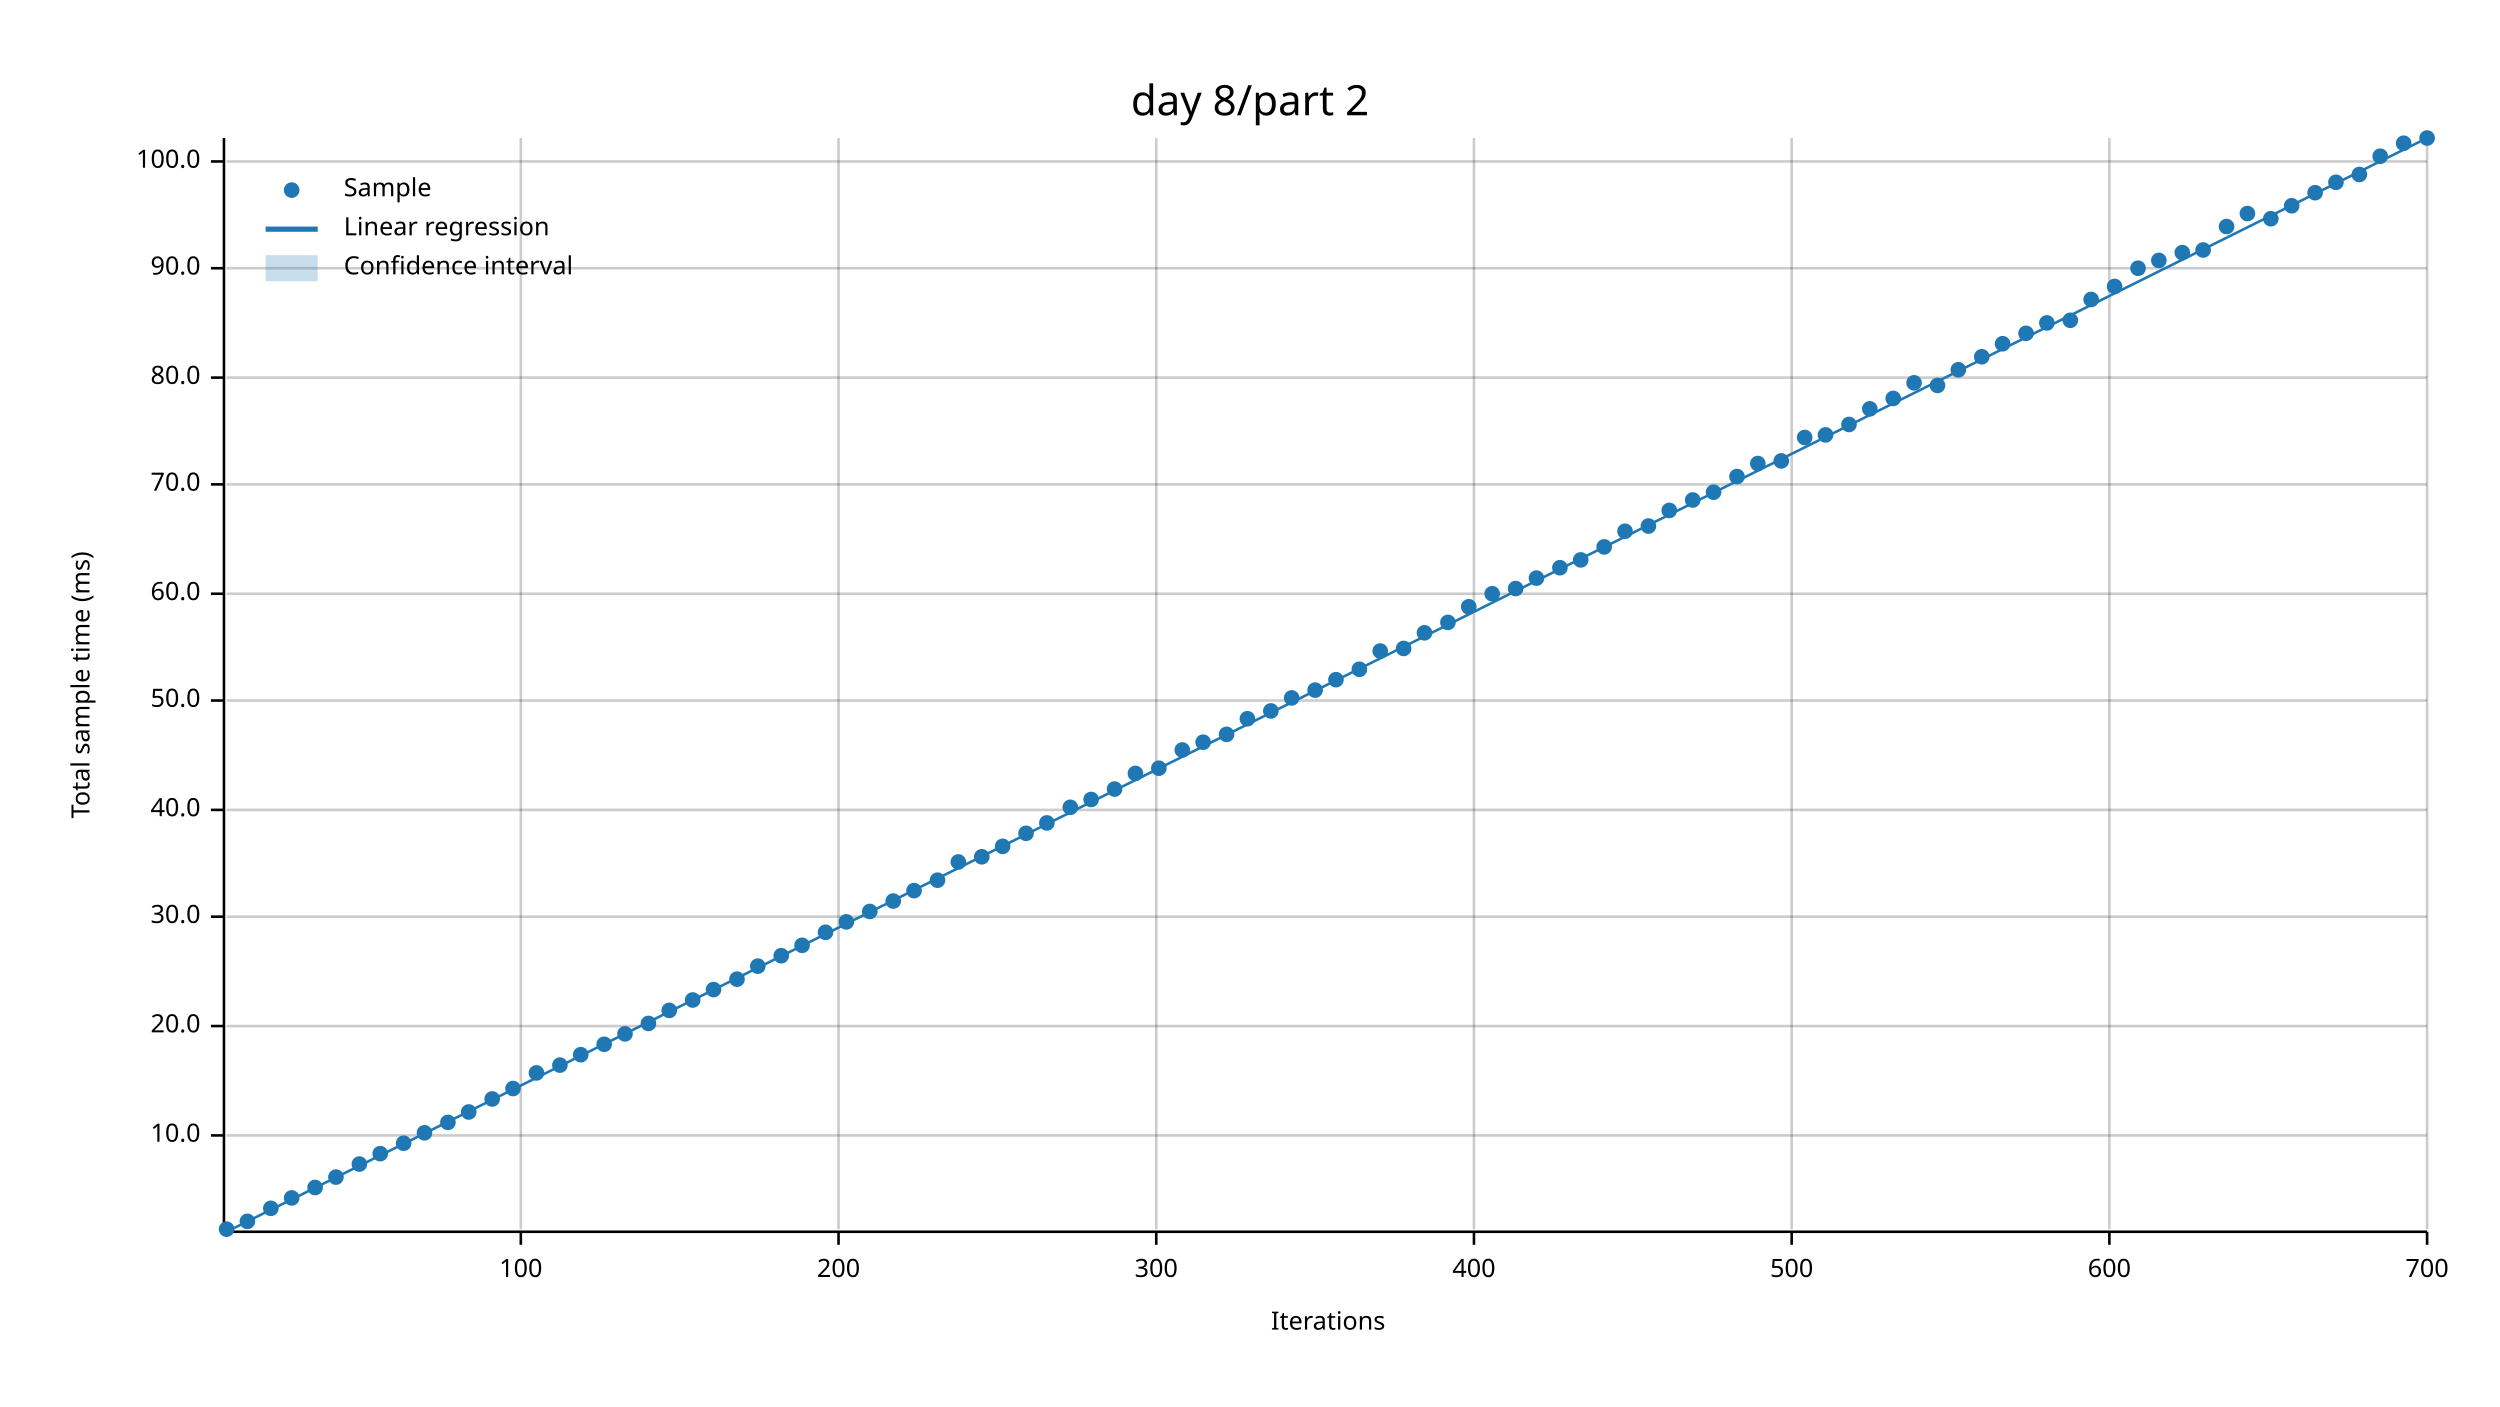
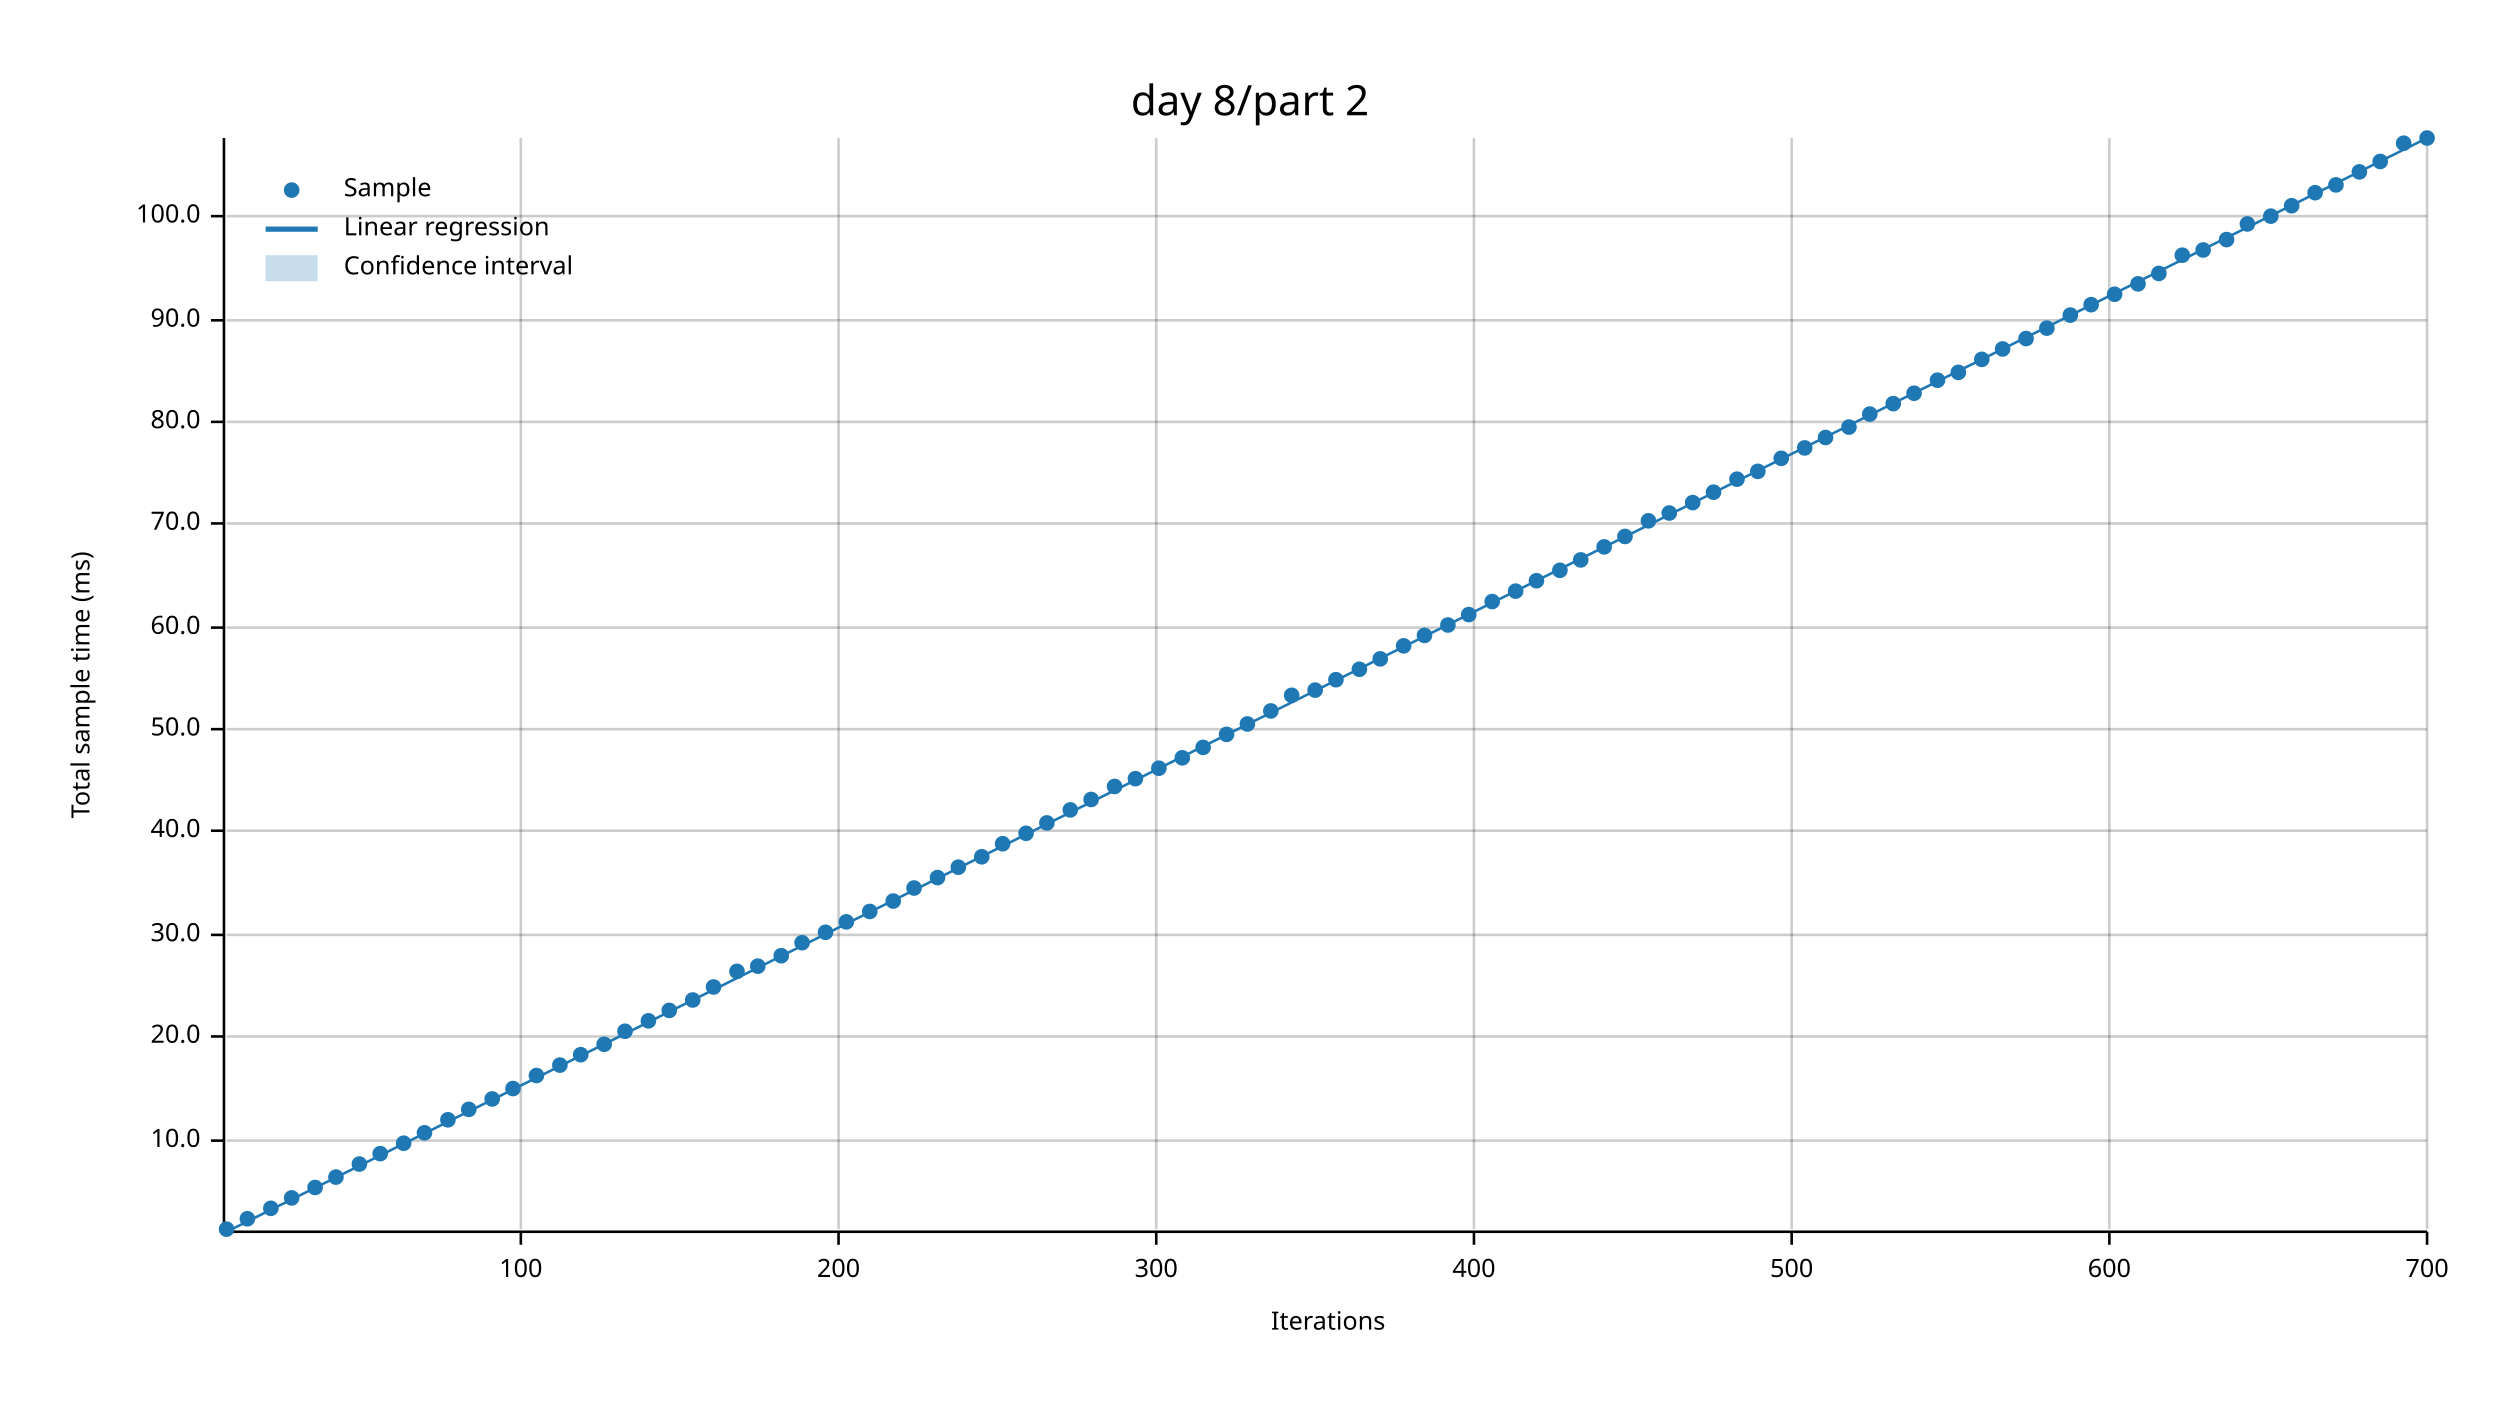
<svg xmlns="http://www.w3.org/2000/svg" width="960" height="540" viewBox="0 0 960 540">
  <text x="480" y="32" dy="0.76em" text-anchor="middle" font-family="sans-serif" font-size="16.129" opacity="1" fill="#000000">
day 8/part 2
</text>
  <text x="27" y="263" dy="0.76em" text-anchor="middle" font-family="sans-serif" font-size="9.677" opacity="1" fill="#000000" transform="rotate(270, 27, 263)">
Total sample time (ms)
</text>
  <text x="510" y="513" dy="-0.5ex" text-anchor="middle" font-family="sans-serif" font-size="9.677" opacity="1" fill="#000000">
Iterations
</text>
  <line opacity="0.2" stroke="#000000" stroke-width="1" x1="200" y1="472" x2="200" y2="53" />
  <line opacity="0.2" stroke="#000000" stroke-width="1" x1="322" y1="472" x2="322" y2="53" />
  <line opacity="0.2" stroke="#000000" stroke-width="1" x1="444" y1="472" x2="444" y2="53" />
  <line opacity="0.2" stroke="#000000" stroke-width="1" x1="566" y1="472" x2="566" y2="53" />
  <line opacity="0.2" stroke="#000000" stroke-width="1" x1="688" y1="472" x2="688" y2="53" />
  <line opacity="0.2" stroke="#000000" stroke-width="1" x1="810" y1="472" x2="810" y2="53" />
  <line opacity="0.2" stroke="#000000" stroke-width="1" x1="932" y1="472" x2="932" y2="53" />
-   <line opacity="0.2" stroke="#000000" stroke-width="1" x1="87" y1="436" x2="932" y2="436" />
-   <line opacity="0.2" stroke="#000000" stroke-width="1" x1="87" y1="394" x2="932" y2="394" />
-   <line opacity="0.2" stroke="#000000" stroke-width="1" x1="87" y1="352" x2="932" y2="352" />
-   <line opacity="0.2" stroke="#000000" stroke-width="1" x1="87" y1="311" x2="932" y2="311" />
-   <line opacity="0.2" stroke="#000000" stroke-width="1" x1="87" y1="269" x2="932" y2="269" />
-   <line opacity="0.2" stroke="#000000" stroke-width="1" x1="87" y1="228" x2="932" y2="228" />
-   <line opacity="0.2" stroke="#000000" stroke-width="1" x1="87" y1="186" x2="932" y2="186" />
-   <line opacity="0.2" stroke="#000000" stroke-width="1" x1="87" y1="145" x2="932" y2="145" />
-   <line opacity="0.2" stroke="#000000" stroke-width="1" x1="87" y1="103" x2="932" y2="103" />
-   <line opacity="0.2" stroke="#000000" stroke-width="1" x1="87" y1="62" x2="932" y2="62" />
+   <line opacity="0.2" stroke="#000000" stroke-width="1" x1="87" y1="438" x2="932" y2="438" />
+   <line opacity="0.2" stroke="#000000" stroke-width="1" x1="87" y1="398" x2="932" y2="398" />
+   <line opacity="0.2" stroke="#000000" stroke-width="1" x1="87" y1="359" x2="932" y2="359" />
+   <line opacity="0.2" stroke="#000000" stroke-width="1" x1="87" y1="319" x2="932" y2="319" />
+   <line opacity="0.2" stroke="#000000" stroke-width="1" x1="87" y1="280" x2="932" y2="280" />
+   <line opacity="0.2" stroke="#000000" stroke-width="1" x1="87" y1="241" x2="932" y2="241" />
+   <line opacity="0.2" stroke="#000000" stroke-width="1" x1="87" y1="201" x2="932" y2="201" />
+   <line opacity="0.2" stroke="#000000" stroke-width="1" x1="87" y1="162" x2="932" y2="162" />
+   <line opacity="0.2" stroke="#000000" stroke-width="1" x1="87" y1="123" x2="932" y2="123" />
+   <line opacity="0.2" stroke="#000000" stroke-width="1" x1="87" y1="83" x2="932" y2="83" />
  <polyline fill="none" opacity="1" stroke="#000000" stroke-width="1" points="86,53 86,472 " />
-   <text x="77" y="436" dy="0.5ex" text-anchor="end" font-family="sans-serif" font-size="9.677" opacity="1" fill="#000000">
+   <text x="77" y="438" dy="0.5ex" text-anchor="end" font-family="sans-serif" font-size="9.677" opacity="1" fill="#000000">
10.0
</text>
-   <polyline fill="none" opacity="1" stroke="#000000" stroke-width="1" points="81,436 86,436 " />
-   <text x="77" y="394" dy="0.5ex" text-anchor="end" font-family="sans-serif" font-size="9.677" opacity="1" fill="#000000">
+   <polyline fill="none" opacity="1" stroke="#000000" stroke-width="1" points="81,438 86,438 " />
+   <text x="77" y="398" dy="0.5ex" text-anchor="end" font-family="sans-serif" font-size="9.677" opacity="1" fill="#000000">
20.0
</text>
-   <polyline fill="none" opacity="1" stroke="#000000" stroke-width="1" points="81,394 86,394 " />
-   <text x="77" y="352" dy="0.5ex" text-anchor="end" font-family="sans-serif" font-size="9.677" opacity="1" fill="#000000">
+   <polyline fill="none" opacity="1" stroke="#000000" stroke-width="1" points="81,398 86,398 " />
+   <text x="77" y="359" dy="0.5ex" text-anchor="end" font-family="sans-serif" font-size="9.677" opacity="1" fill="#000000">
30.0
</text>
-   <polyline fill="none" opacity="1" stroke="#000000" stroke-width="1" points="81,352 86,352 " />
-   <text x="77" y="311" dy="0.5ex" text-anchor="end" font-family="sans-serif" font-size="9.677" opacity="1" fill="#000000">
+   <polyline fill="none" opacity="1" stroke="#000000" stroke-width="1" points="81,359 86,359 " />
+   <text x="77" y="319" dy="0.5ex" text-anchor="end" font-family="sans-serif" font-size="9.677" opacity="1" fill="#000000">
40.0
</text>
-   <polyline fill="none" opacity="1" stroke="#000000" stroke-width="1" points="81,311 86,311 " />
-   <text x="77" y="269" dy="0.5ex" text-anchor="end" font-family="sans-serif" font-size="9.677" opacity="1" fill="#000000">
+   <polyline fill="none" opacity="1" stroke="#000000" stroke-width="1" points="81,319 86,319 " />
+   <text x="77" y="280" dy="0.5ex" text-anchor="end" font-family="sans-serif" font-size="9.677" opacity="1" fill="#000000">
50.0
</text>
-   <polyline fill="none" opacity="1" stroke="#000000" stroke-width="1" points="81,269 86,269 " />
-   <text x="77" y="228" dy="0.5ex" text-anchor="end" font-family="sans-serif" font-size="9.677" opacity="1" fill="#000000">
+   <polyline fill="none" opacity="1" stroke="#000000" stroke-width="1" points="81,280 86,280 " />
+   <text x="77" y="241" dy="0.5ex" text-anchor="end" font-family="sans-serif" font-size="9.677" opacity="1" fill="#000000">
60.0
</text>
-   <polyline fill="none" opacity="1" stroke="#000000" stroke-width="1" points="81,228 86,228 " />
-   <text x="77" y="186" dy="0.5ex" text-anchor="end" font-family="sans-serif" font-size="9.677" opacity="1" fill="#000000">
+   <polyline fill="none" opacity="1" stroke="#000000" stroke-width="1" points="81,241 86,241 " />
+   <text x="77" y="201" dy="0.5ex" text-anchor="end" font-family="sans-serif" font-size="9.677" opacity="1" fill="#000000">
70.0
</text>
-   <polyline fill="none" opacity="1" stroke="#000000" stroke-width="1" points="81,186 86,186 " />
-   <text x="77" y="145" dy="0.5ex" text-anchor="end" font-family="sans-serif" font-size="9.677" opacity="1" fill="#000000">
+   <polyline fill="none" opacity="1" stroke="#000000" stroke-width="1" points="81,201 86,201 " />
+   <text x="77" y="162" dy="0.5ex" text-anchor="end" font-family="sans-serif" font-size="9.677" opacity="1" fill="#000000">
80.0
</text>
-   <polyline fill="none" opacity="1" stroke="#000000" stroke-width="1" points="81,145 86,145 " />
-   <text x="77" y="103" dy="0.5ex" text-anchor="end" font-family="sans-serif" font-size="9.677" opacity="1" fill="#000000">
+   <polyline fill="none" opacity="1" stroke="#000000" stroke-width="1" points="81,162 86,162 " />
+   <text x="77" y="123" dy="0.5ex" text-anchor="end" font-family="sans-serif" font-size="9.677" opacity="1" fill="#000000">
90.0
</text>
-   <polyline fill="none" opacity="1" stroke="#000000" stroke-width="1" points="81,103 86,103 " />
-   <text x="77" y="62" dy="0.5ex" text-anchor="end" font-family="sans-serif" font-size="9.677" opacity="1" fill="#000000">
+   <polyline fill="none" opacity="1" stroke="#000000" stroke-width="1" points="81,123 86,123 " />
+   <text x="77" y="83" dy="0.5ex" text-anchor="end" font-family="sans-serif" font-size="9.677" opacity="1" fill="#000000">
100.0
</text>
-   <polyline fill="none" opacity="1" stroke="#000000" stroke-width="1" points="81,62 86,62 " />
+   <polyline fill="none" opacity="1" stroke="#000000" stroke-width="1" points="81,83 86,83 " />
  <polyline fill="none" opacity="1" stroke="#000000" stroke-width="1" points="87,473 932,473 " />
  <text x="200" y="483" dy="0.76em" text-anchor="middle" font-family="sans-serif" font-size="9.677" opacity="1" fill="#000000">
100
</text>
  <polyline fill="none" opacity="1" stroke="#000000" stroke-width="1" points="200,473 200,478 " />
  <text x="322" y="483" dy="0.76em" text-anchor="middle" font-family="sans-serif" font-size="9.677" opacity="1" fill="#000000">
200
</text>
  <polyline fill="none" opacity="1" stroke="#000000" stroke-width="1" points="322,473 322,478 " />
  <text x="444" y="483" dy="0.76em" text-anchor="middle" font-family="sans-serif" font-size="9.677" opacity="1" fill="#000000">
300
</text>
  <polyline fill="none" opacity="1" stroke="#000000" stroke-width="1" points="444,473 444,478 " />
  <text x="566" y="483" dy="0.76em" text-anchor="middle" font-family="sans-serif" font-size="9.677" opacity="1" fill="#000000">
400
</text>
  <polyline fill="none" opacity="1" stroke="#000000" stroke-width="1" points="566,473 566,478 " />
  <text x="688" y="483" dy="0.76em" text-anchor="middle" font-family="sans-serif" font-size="9.677" opacity="1" fill="#000000">
500
</text>
  <polyline fill="none" opacity="1" stroke="#000000" stroke-width="1" points="688,473 688,478 " />
  <text x="810" y="483" dy="0.76em" text-anchor="middle" font-family="sans-serif" font-size="9.677" opacity="1" fill="#000000">
600
</text>
  <polyline fill="none" opacity="1" stroke="#000000" stroke-width="1" points="810,473 810,478 " />
  <text x="932" y="483" dy="0.76em" text-anchor="middle" font-family="sans-serif" font-size="9.677" opacity="1" fill="#000000">
700
</text>
  <polyline fill="none" opacity="1" stroke="#000000" stroke-width="1" points="932,473 932,478 " />
  <circle cx="87" cy="472" r="3" opacity="1" fill="#1F78B4" stroke="none" stroke-width="1" />
-   <circle cx="95" cy="469" r="3" opacity="1" fill="#1F78B4" stroke="none" stroke-width="1" />
+   <circle cx="95" cy="468" r="3" opacity="1" fill="#1F78B4" stroke="none" stroke-width="1" />
  <circle cx="104" cy="464" r="3" opacity="1" fill="#1F78B4" stroke="none" stroke-width="1" />
  <circle cx="112" cy="460" r="3" opacity="1" fill="#1F78B4" stroke="none" stroke-width="1" />
  <circle cx="121" cy="456" r="3" opacity="1" fill="#1F78B4" stroke="none" stroke-width="1" />
  <circle cx="129" cy="452" r="3" opacity="1" fill="#1F78B4" stroke="none" stroke-width="1" />
  <circle cx="138" cy="447" r="3" opacity="1" fill="#1F78B4" stroke="none" stroke-width="1" />
  <circle cx="146" cy="443" r="3" opacity="1" fill="#1F78B4" stroke="none" stroke-width="1" />
  <circle cx="155" cy="439" r="3" opacity="1" fill="#1F78B4" stroke="none" stroke-width="1" />
  <circle cx="163" cy="435" r="3" opacity="1" fill="#1F78B4" stroke="none" stroke-width="1" />
-   <circle cx="172" cy="431" r="3" opacity="1" fill="#1F78B4" stroke="none" stroke-width="1" />
-   <circle cx="180" cy="427" r="3" opacity="1" fill="#1F78B4" stroke="none" stroke-width="1" />
+   <circle cx="172" cy="430" r="3" opacity="1" fill="#1F78B4" stroke="none" stroke-width="1" />
+   <circle cx="180" cy="426" r="3" opacity="1" fill="#1F78B4" stroke="none" stroke-width="1" />
  <circle cx="189" cy="422" r="3" opacity="1" fill="#1F78B4" stroke="none" stroke-width="1" />
  <circle cx="197" cy="418" r="3" opacity="1" fill="#1F78B4" stroke="none" stroke-width="1" />
-   <circle cx="206" cy="412" r="3" opacity="1" fill="#1F78B4" stroke="none" stroke-width="1" />
+   <circle cx="206" cy="413" r="3" opacity="1" fill="#1F78B4" stroke="none" stroke-width="1" />
  <circle cx="215" cy="409" r="3" opacity="1" fill="#1F78B4" stroke="none" stroke-width="1" />
  <circle cx="223" cy="405" r="3" opacity="1" fill="#1F78B4" stroke="none" stroke-width="1" />
  <circle cx="232" cy="401" r="3" opacity="1" fill="#1F78B4" stroke="none" stroke-width="1" />
-   <circle cx="240" cy="397" r="3" opacity="1" fill="#1F78B4" stroke="none" stroke-width="1" />
-   <circle cx="249" cy="393" r="3" opacity="1" fill="#1F78B4" stroke="none" stroke-width="1" />
+   <circle cx="240" cy="396" r="3" opacity="1" fill="#1F78B4" stroke="none" stroke-width="1" />
+   <circle cx="249" cy="392" r="3" opacity="1" fill="#1F78B4" stroke="none" stroke-width="1" />
  <circle cx="257" cy="388" r="3" opacity="1" fill="#1F78B4" stroke="none" stroke-width="1" />
  <circle cx="266" cy="384" r="3" opacity="1" fill="#1F78B4" stroke="none" stroke-width="1" />
-   <circle cx="274" cy="380" r="3" opacity="1" fill="#1F78B4" stroke="none" stroke-width="1" />
-   <circle cx="283" cy="376" r="3" opacity="1" fill="#1F78B4" stroke="none" stroke-width="1" />
+   <circle cx="274" cy="379" r="3" opacity="1" fill="#1F78B4" stroke="none" stroke-width="1" />
+   <circle cx="283" cy="373" r="3" opacity="1" fill="#1F78B4" stroke="none" stroke-width="1" />
  <circle cx="291" cy="371" r="3" opacity="1" fill="#1F78B4" stroke="none" stroke-width="1" />
  <circle cx="300" cy="367" r="3" opacity="1" fill="#1F78B4" stroke="none" stroke-width="1" />
-   <circle cx="308" cy="363" r="3" opacity="1" fill="#1F78B4" stroke="none" stroke-width="1" />
+   <circle cx="308" cy="362" r="3" opacity="1" fill="#1F78B4" stroke="none" stroke-width="1" />
  <circle cx="317" cy="358" r="3" opacity="1" fill="#1F78B4" stroke="none" stroke-width="1" />
  <circle cx="325" cy="354" r="3" opacity="1" fill="#1F78B4" stroke="none" stroke-width="1" />
  <circle cx="334" cy="350" r="3" opacity="1" fill="#1F78B4" stroke="none" stroke-width="1" />
  <circle cx="343" cy="346" r="3" opacity="1" fill="#1F78B4" stroke="none" stroke-width="1" />
-   <circle cx="351" cy="342" r="3" opacity="1" fill="#1F78B4" stroke="none" stroke-width="1" />
-   <circle cx="360" cy="338" r="3" opacity="1" fill="#1F78B4" stroke="none" stroke-width="1" />
-   <circle cx="368" cy="331" r="3" opacity="1" fill="#1F78B4" stroke="none" stroke-width="1" />
+   <circle cx="351" cy="341" r="3" opacity="1" fill="#1F78B4" stroke="none" stroke-width="1" />
+   <circle cx="360" cy="337" r="3" opacity="1" fill="#1F78B4" stroke="none" stroke-width="1" />
+   <circle cx="368" cy="333" r="3" opacity="1" fill="#1F78B4" stroke="none" stroke-width="1" />
  <circle cx="377" cy="329" r="3" opacity="1" fill="#1F78B4" stroke="none" stroke-width="1" />
-   <circle cx="385" cy="325" r="3" opacity="1" fill="#1F78B4" stroke="none" stroke-width="1" />
+   <circle cx="385" cy="324" r="3" opacity="1" fill="#1F78B4" stroke="none" stroke-width="1" />
  <circle cx="394" cy="320" r="3" opacity="1" fill="#1F78B4" stroke="none" stroke-width="1" />
  <circle cx="402" cy="316" r="3" opacity="1" fill="#1F78B4" stroke="none" stroke-width="1" />
-   <circle cx="411" cy="310" r="3" opacity="1" fill="#1F78B4" stroke="none" stroke-width="1" />
+   <circle cx="411" cy="311" r="3" opacity="1" fill="#1F78B4" stroke="none" stroke-width="1" />
  <circle cx="419" cy="307" r="3" opacity="1" fill="#1F78B4" stroke="none" stroke-width="1" />
-   <circle cx="428" cy="303" r="3" opacity="1" fill="#1F78B4" stroke="none" stroke-width="1" />
-   <circle cx="436" cy="297" r="3" opacity="1" fill="#1F78B4" stroke="none" stroke-width="1" />
+   <circle cx="428" cy="302" r="3" opacity="1" fill="#1F78B4" stroke="none" stroke-width="1" />
+   <circle cx="436" cy="299" r="3" opacity="1" fill="#1F78B4" stroke="none" stroke-width="1" />
  <circle cx="445" cy="295" r="3" opacity="1" fill="#1F78B4" stroke="none" stroke-width="1" />
-   <circle cx="454" cy="288" r="3" opacity="1" fill="#1F78B4" stroke="none" stroke-width="1" />
-   <circle cx="462" cy="285" r="3" opacity="1" fill="#1F78B4" stroke="none" stroke-width="1" />
+   <circle cx="454" cy="291" r="3" opacity="1" fill="#1F78B4" stroke="none" stroke-width="1" />
+   <circle cx="462" cy="287" r="3" opacity="1" fill="#1F78B4" stroke="none" stroke-width="1" />
  <circle cx="471" cy="282" r="3" opacity="1" fill="#1F78B4" stroke="none" stroke-width="1" />
-   <circle cx="479" cy="276" r="3" opacity="1" fill="#1F78B4" stroke="none" stroke-width="1" />
+   <circle cx="479" cy="278" r="3" opacity="1" fill="#1F78B4" stroke="none" stroke-width="1" />
  <circle cx="488" cy="273" r="3" opacity="1" fill="#1F78B4" stroke="none" stroke-width="1" />
-   <circle cx="496" cy="268" r="3" opacity="1" fill="#1F78B4" stroke="none" stroke-width="1" />
+   <circle cx="496" cy="267" r="3" opacity="1" fill="#1F78B4" stroke="none" stroke-width="1" />
  <circle cx="505" cy="265" r="3" opacity="1" fill="#1F78B4" stroke="none" stroke-width="1" />
  <circle cx="513" cy="261" r="3" opacity="1" fill="#1F78B4" stroke="none" stroke-width="1" />
  <circle cx="522" cy="257" r="3" opacity="1" fill="#1F78B4" stroke="none" stroke-width="1" />
-   <circle cx="530" cy="250" r="3" opacity="1" fill="#1F78B4" stroke="none" stroke-width="1" />
-   <circle cx="539" cy="249" r="3" opacity="1" fill="#1F78B4" stroke="none" stroke-width="1" />
-   <circle cx="547" cy="243" r="3" opacity="1" fill="#1F78B4" stroke="none" stroke-width="1" />
-   <circle cx="556" cy="239" r="3" opacity="1" fill="#1F78B4" stroke="none" stroke-width="1" />
-   <circle cx="564" cy="233" r="3" opacity="1" fill="#1F78B4" stroke="none" stroke-width="1" />
-   <circle cx="573" cy="228" r="3" opacity="1" fill="#1F78B4" stroke="none" stroke-width="1" />
-   <circle cx="582" cy="226" r="3" opacity="1" fill="#1F78B4" stroke="none" stroke-width="1" />
-   <circle cx="590" cy="222" r="3" opacity="1" fill="#1F78B4" stroke="none" stroke-width="1" />
-   <circle cx="599" cy="218" r="3" opacity="1" fill="#1F78B4" stroke="none" stroke-width="1" />
+   <circle cx="530" cy="253" r="3" opacity="1" fill="#1F78B4" stroke="none" stroke-width="1" />
+   <circle cx="539" cy="248" r="3" opacity="1" fill="#1F78B4" stroke="none" stroke-width="1" />
+   <circle cx="547" cy="244" r="3" opacity="1" fill="#1F78B4" stroke="none" stroke-width="1" />
+   <circle cx="556" cy="240" r="3" opacity="1" fill="#1F78B4" stroke="none" stroke-width="1" />
+   <circle cx="564" cy="236" r="3" opacity="1" fill="#1F78B4" stroke="none" stroke-width="1" />
+   <circle cx="573" cy="231" r="3" opacity="1" fill="#1F78B4" stroke="none" stroke-width="1" />
+   <circle cx="582" cy="227" r="3" opacity="1" fill="#1F78B4" stroke="none" stroke-width="1" />
+   <circle cx="590" cy="223" r="3" opacity="1" fill="#1F78B4" stroke="none" stroke-width="1" />
+   <circle cx="599" cy="219" r="3" opacity="1" fill="#1F78B4" stroke="none" stroke-width="1" />
  <circle cx="607" cy="215" r="3" opacity="1" fill="#1F78B4" stroke="none" stroke-width="1" />
  <circle cx="616" cy="210" r="3" opacity="1" fill="#1F78B4" stroke="none" stroke-width="1" />
-   <circle cx="624" cy="204" r="3" opacity="1" fill="#1F78B4" stroke="none" stroke-width="1" />
-   <circle cx="633" cy="202" r="3" opacity="1" fill="#1F78B4" stroke="none" stroke-width="1" />
-   <circle cx="641" cy="196" r="3" opacity="1" fill="#1F78B4" stroke="none" stroke-width="1" />
-   <circle cx="650" cy="192" r="3" opacity="1" fill="#1F78B4" stroke="none" stroke-width="1" />
+   <circle cx="624" cy="206" r="3" opacity="1" fill="#1F78B4" stroke="none" stroke-width="1" />
+   <circle cx="633" cy="200" r="3" opacity="1" fill="#1F78B4" stroke="none" stroke-width="1" />
+   <circle cx="641" cy="197" r="3" opacity="1" fill="#1F78B4" stroke="none" stroke-width="1" />
+   <circle cx="650" cy="193" r="3" opacity="1" fill="#1F78B4" stroke="none" stroke-width="1" />
  <circle cx="658" cy="189" r="3" opacity="1" fill="#1F78B4" stroke="none" stroke-width="1" />
-   <circle cx="667" cy="183" r="3" opacity="1" fill="#1F78B4" stroke="none" stroke-width="1" />
-   <circle cx="675" cy="178" r="3" opacity="1" fill="#1F78B4" stroke="none" stroke-width="1" />
-   <circle cx="684" cy="177" r="3" opacity="1" fill="#1F78B4" stroke="none" stroke-width="1" />
-   <circle cx="693" cy="168" r="3" opacity="1" fill="#1F78B4" stroke="none" stroke-width="1" />
-   <circle cx="701" cy="167" r="3" opacity="1" fill="#1F78B4" stroke="none" stroke-width="1" />
-   <circle cx="710" cy="163" r="3" opacity="1" fill="#1F78B4" stroke="none" stroke-width="1" />
-   <circle cx="718" cy="157" r="3" opacity="1" fill="#1F78B4" stroke="none" stroke-width="1" />
-   <circle cx="727" cy="153" r="3" opacity="1" fill="#1F78B4" stroke="none" stroke-width="1" />
-   <circle cx="735" cy="147" r="3" opacity="1" fill="#1F78B4" stroke="none" stroke-width="1" />
-   <circle cx="744" cy="148" r="3" opacity="1" fill="#1F78B4" stroke="none" stroke-width="1" />
-   <circle cx="752" cy="142" r="3" opacity="1" fill="#1F78B4" stroke="none" stroke-width="1" />
-   <circle cx="761" cy="137" r="3" opacity="1" fill="#1F78B4" stroke="none" stroke-width="1" />
-   <circle cx="769" cy="132" r="3" opacity="1" fill="#1F78B4" stroke="none" stroke-width="1" />
-   <circle cx="778" cy="128" r="3" opacity="1" fill="#1F78B4" stroke="none" stroke-width="1" />
-   <circle cx="786" cy="124" r="3" opacity="1" fill="#1F78B4" stroke="none" stroke-width="1" />
-   <circle cx="795" cy="123" r="3" opacity="1" fill="#1F78B4" stroke="none" stroke-width="1" />
-   <circle cx="803" cy="115" r="3" opacity="1" fill="#1F78B4" stroke="none" stroke-width="1" />
-   <circle cx="812" cy="110" r="3" opacity="1" fill="#1F78B4" stroke="none" stroke-width="1" />
-   <circle cx="821" cy="103" r="3" opacity="1" fill="#1F78B4" stroke="none" stroke-width="1" />
-   <circle cx="829" cy="100" r="3" opacity="1" fill="#1F78B4" stroke="none" stroke-width="1" />
-   <circle cx="838" cy="97" r="3" opacity="1" fill="#1F78B4" stroke="none" stroke-width="1" />
+   <circle cx="667" cy="184" r="3" opacity="1" fill="#1F78B4" stroke="none" stroke-width="1" />
+   <circle cx="675" cy="181" r="3" opacity="1" fill="#1F78B4" stroke="none" stroke-width="1" />
+   <circle cx="684" cy="176" r="3" opacity="1" fill="#1F78B4" stroke="none" stroke-width="1" />
+   <circle cx="693" cy="172" r="3" opacity="1" fill="#1F78B4" stroke="none" stroke-width="1" />
+   <circle cx="701" cy="168" r="3" opacity="1" fill="#1F78B4" stroke="none" stroke-width="1" />
+   <circle cx="710" cy="164" r="3" opacity="1" fill="#1F78B4" stroke="none" stroke-width="1" />
+   <circle cx="718" cy="159" r="3" opacity="1" fill="#1F78B4" stroke="none" stroke-width="1" />
+   <circle cx="727" cy="155" r="3" opacity="1" fill="#1F78B4" stroke="none" stroke-width="1" />
+   <circle cx="735" cy="151" r="3" opacity="1" fill="#1F78B4" stroke="none" stroke-width="1" />
+   <circle cx="744" cy="146" r="3" opacity="1" fill="#1F78B4" stroke="none" stroke-width="1" />
+   <circle cx="752" cy="143" r="3" opacity="1" fill="#1F78B4" stroke="none" stroke-width="1" />
+   <circle cx="761" cy="138" r="3" opacity="1" fill="#1F78B4" stroke="none" stroke-width="1" />
+   <circle cx="769" cy="134" r="3" opacity="1" fill="#1F78B4" stroke="none" stroke-width="1" />
+   <circle cx="778" cy="130" r="3" opacity="1" fill="#1F78B4" stroke="none" stroke-width="1" />
+   <circle cx="786" cy="126" r="3" opacity="1" fill="#1F78B4" stroke="none" stroke-width="1" />
+   <circle cx="795" cy="121" r="3" opacity="1" fill="#1F78B4" stroke="none" stroke-width="1" />
+   <circle cx="803" cy="117" r="3" opacity="1" fill="#1F78B4" stroke="none" stroke-width="1" />
+   <circle cx="812" cy="113" r="3" opacity="1" fill="#1F78B4" stroke="none" stroke-width="1" />
+   <circle cx="821" cy="109" r="3" opacity="1" fill="#1F78B4" stroke="none" stroke-width="1" />
+   <circle cx="829" cy="105" r="3" opacity="1" fill="#1F78B4" stroke="none" stroke-width="1" />
+   <circle cx="838" cy="98" r="3" opacity="1" fill="#1F78B4" stroke="none" stroke-width="1" />
  <circle cx="846" cy="96" r="3" opacity="1" fill="#1F78B4" stroke="none" stroke-width="1" />
-   <circle cx="855" cy="87" r="3" opacity="1" fill="#1F78B4" stroke="none" stroke-width="1" />
-   <circle cx="863" cy="82" r="3" opacity="1" fill="#1F78B4" stroke="none" stroke-width="1" />
-   <circle cx="872" cy="84" r="3" opacity="1" fill="#1F78B4" stroke="none" stroke-width="1" />
+   <circle cx="855" cy="92" r="3" opacity="1" fill="#1F78B4" stroke="none" stroke-width="1" />
+   <circle cx="863" cy="86" r="3" opacity="1" fill="#1F78B4" stroke="none" stroke-width="1" />
+   <circle cx="872" cy="83" r="3" opacity="1" fill="#1F78B4" stroke="none" stroke-width="1" />
  <circle cx="880" cy="79" r="3" opacity="1" fill="#1F78B4" stroke="none" stroke-width="1" />
  <circle cx="889" cy="74" r="3" opacity="1" fill="#1F78B4" stroke="none" stroke-width="1" />
-   <circle cx="897" cy="70" r="3" opacity="1" fill="#1F78B4" stroke="none" stroke-width="1" />
-   <circle cx="906" cy="67" r="3" opacity="1" fill="#1F78B4" stroke="none" stroke-width="1" />
-   <circle cx="914" cy="60" r="3" opacity="1" fill="#1F78B4" stroke="none" stroke-width="1" />
+   <circle cx="897" cy="71" r="3" opacity="1" fill="#1F78B4" stroke="none" stroke-width="1" />
+   <circle cx="906" cy="66" r="3" opacity="1" fill="#1F78B4" stroke="none" stroke-width="1" />
+   <circle cx="914" cy="62" r="3" opacity="1" fill="#1F78B4" stroke="none" stroke-width="1" />
  <circle cx="923" cy="55" r="3" opacity="1" fill="#1F78B4" stroke="none" stroke-width="1" />
  <circle cx="932" cy="53" r="3" opacity="1" fill="#1F78B4" stroke="none" stroke-width="1" />
  <polyline fill="none" opacity="1" stroke="#1F78B4" stroke-width="1" points="87,473 932,53 " />
  <polygon opacity="0.25" fill="#1F78B4" points="87,473 932,53 932,53 " />
  <text x="132" y="68" dy="0.76em" text-anchor="start" font-family="sans-serif" font-size="9.677" opacity="1" fill="#000000">
Sample
</text>
  <text x="132" y="83" dy="0.76em" text-anchor="start" font-family="sans-serif" font-size="9.677" opacity="1" fill="#000000">
Linear regression
</text>
  <text x="132" y="98" dy="0.76em" text-anchor="start" font-family="sans-serif" font-size="9.677" opacity="1" fill="#000000">
Confidence interval
</text>
  <circle cx="112" cy="73" r="3" opacity="1" fill="#1F78B4" stroke="none" stroke-width="1" />
  <polyline fill="none" opacity="1" stroke="#1F78B4" stroke-width="2" points="102,88 122,88 " />
  <rect x="102" y="98" width="20" height="10" opacity="0.25" fill="#1F78B4" stroke="none" />
</svg>
